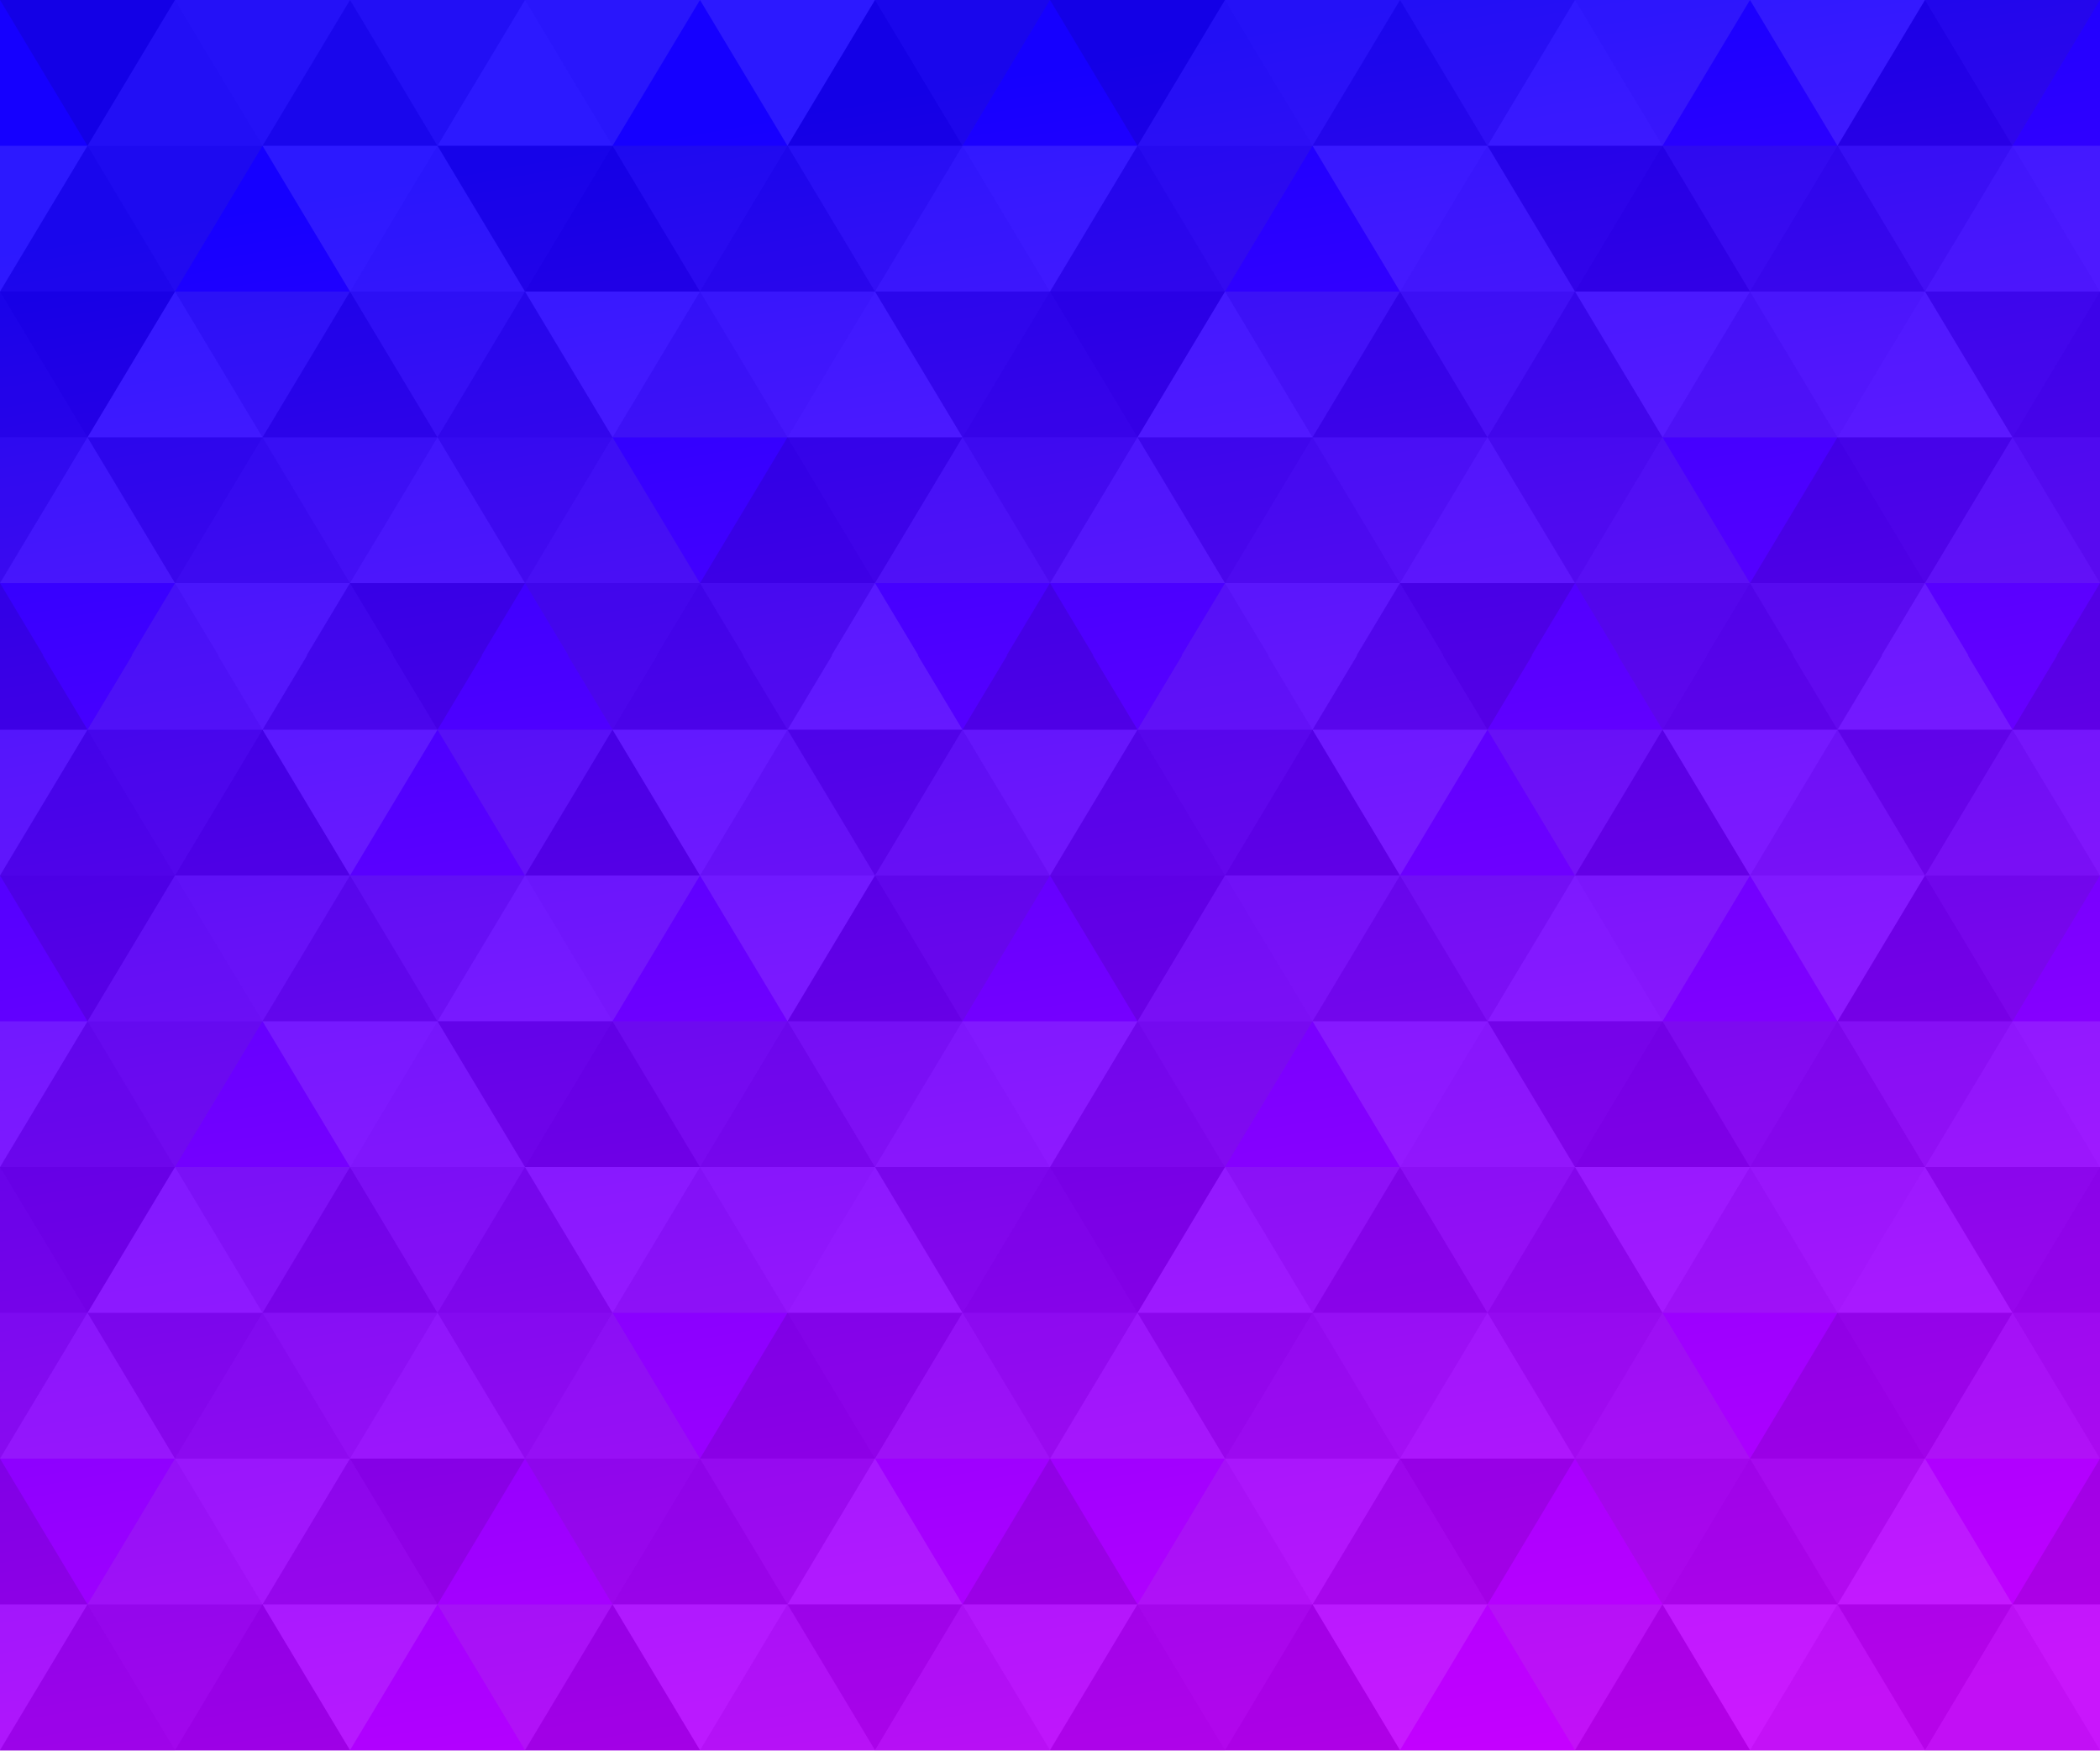
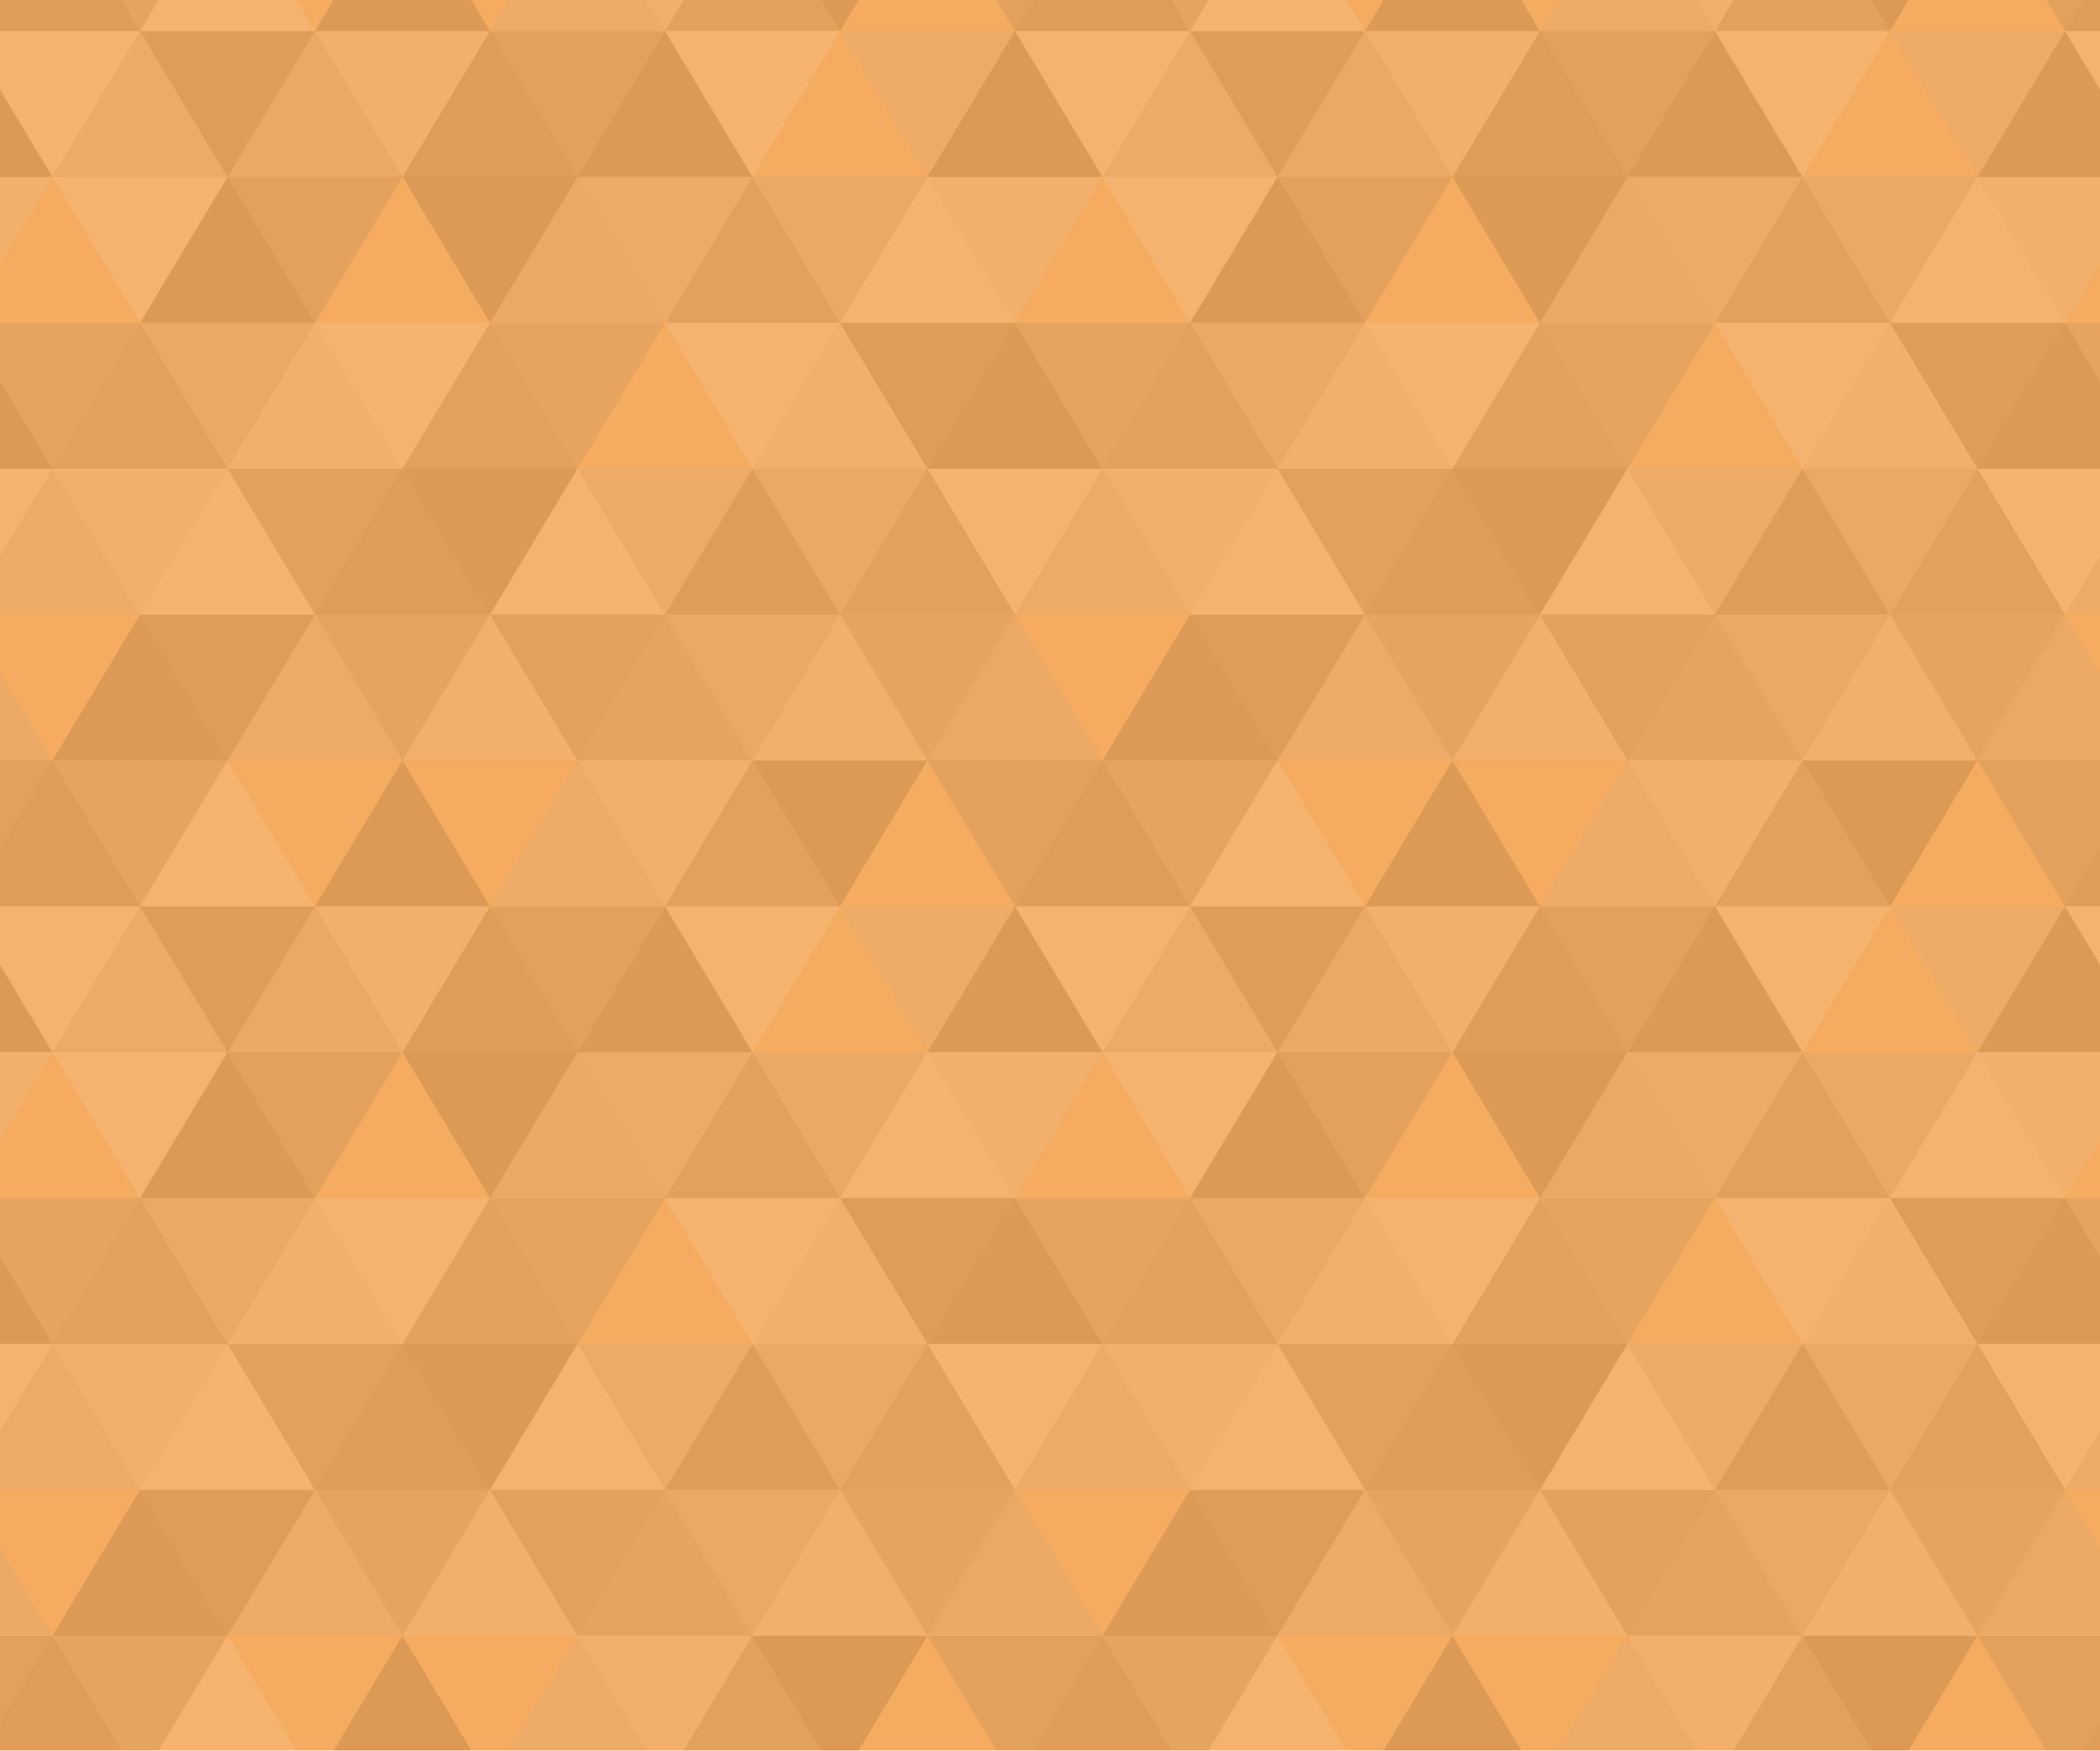
- <svg xmlns="http://www.w3.org/2000/svg" viewBox="0 0 1080 900">
+ <svg xmlns="http://www.w3.org/2000/svg" id="_图层_1" data-name=" 图层 1" version="1.1" viewBox="0 0 1080 900">
  <defs>
-     <linearGradient id="a" gradientUnits="userSpaceOnUse" x1="0" x2="0" y1="0" y2="100%" gradientTransform="rotate(350,780,493)">
-       <stop offset="0" stop-color="#1500FF" />
-       <stop offset="1" stop-color="#C600FF" />
-     </linearGradient>
-     <pattern patternUnits="userSpaceOnUse" id="b" width="540" height="450" x="0" y="0" viewBox="0 0 1080 900">
-       <g fill-opacity="0.1">
-         <polygon fill="#444" points="90 150 0 300 180 300" />
-         <polygon points="90 150 180 0 0 0" />
-         <polygon fill="#AAA" points="270 150 360 0 180 0" />
-         <polygon fill="#DDD" points="450 150 360 300 540 300" />
-         <polygon fill="#999" points="450 150 540 0 360 0" />
-         <polygon points="630 150 540 300 720 300" />
-         <polygon fill="#DDD" points="630 150 720 0 540 0" />
-         <polygon fill="#444" points="810 150 720 300 900 300" />
-         <polygon fill="#FFF" points="810 150 900 0 720 0" />
-         <polygon fill="#DDD" points="990 150 900 300 1080 300" />
-         <polygon fill="#444" points="990 150 1080 0 900 0" />
-         <polygon fill="#DDD" points="90 450 0 600 180 600" />
-         <polygon points="90 450 180 300 0 300" />
-         <polygon fill="#666" points="270 450 180 600 360 600" />
-         <polygon fill="#AAA" points="270 450 360 300 180 300" />
-         <polygon fill="#DDD" points="450 450 360 600 540 600" />
-         <polygon fill="#999" points="450 450 540 300 360 300" />
-         <polygon fill="#999" points="630 450 540 600 720 600" />
-         <polygon fill="#FFF" points="630 450 720 300 540 300" />
-         <polygon points="810 450 720 600 900 600" />
-         <polygon fill="#DDD" points="810 450 900 300 720 300" />
-         <polygon fill="#AAA" points="990 450 900 600 1080 600" />
-         <polygon fill="#444" points="990 450 1080 300 900 300" />
-         <polygon fill="#222" points="90 750 0 900 180 900" />
-         <polygon points="270 750 180 900 360 900" />
-         <polygon fill="#DDD" points="270 750 360 600 180 600" />
-         <polygon points="450 750 540 600 360 600" />
-         <polygon points="630 750 540 900 720 900" />
-         <polygon fill="#444" points="630 750 720 600 540 600" />
-         <polygon fill="#AAA" points="810 750 720 900 900 900" />
-         <polygon fill="#666" points="810 750 900 600 720 600" />
-         <polygon fill="#999" points="990 750 900 900 1080 900" />
-         <polygon fill="#999" points="180 0 90 150 270 150" />
-         <polygon fill="#444" points="360 0 270 150 450 150" />
-         <polygon fill="#FFF" points="540 0 450 150 630 150" />
-         <polygon points="900 0 810 150 990 150" />
-         <polygon fill="#222" points="0 300 -90 450 90 450" />
-         <polygon fill="#FFF" points="0 300 90 150 -90 150" />
-         <polygon fill="#FFF" points="180 300 90 450 270 450" />
-         <polygon fill="#666" points="180 300 270 150 90 150" />
-         <polygon fill="#222" points="360 300 270 450 450 450" />
-         <polygon fill="#FFF" points="360 300 450 150 270 150" />
-         <polygon fill="#444" points="540 300 450 450 630 450" />
-         <polygon fill="#222" points="540 300 630 150 450 150" />
-         <polygon fill="#AAA" points="720 300 630 450 810 450" />
-         <polygon fill="#666" points="720 300 810 150 630 150" />
-         <polygon fill="#FFF" points="900 300 810 450 990 450" />
-         <polygon fill="#999" points="900 300 990 150 810 150" />
-         <polygon points="0 600 -90 750 90 750" />
-         <polygon fill="#666" points="0 600 90 450 -90 450" />
-         <polygon fill="#AAA" points="180 600 90 750 270 750" />
-         <polygon fill="#444" points="180 600 270 450 90 450" />
-         <polygon fill="#444" points="360 600 270 750 450 750" />
-         <polygon fill="#999" points="360 600 450 450 270 450" />
-         <polygon fill="#666" points="540 600 630 450 450 450" />
-         <polygon fill="#222" points="720 600 630 750 810 750" />
-         <polygon fill="#FFF" points="900 600 810 750 990 750" />
-         <polygon fill="#222" points="900 600 990 450 810 450" />
-         <polygon fill="#DDD" points="0 900 90 750 -90 750" />
-         <polygon fill="#444" points="180 900 270 750 90 750" />
-         <polygon fill="#FFF" points="360 900 450 750 270 750" />
-         <polygon fill="#AAA" points="540 900 630 750 450 750" />
-         <polygon fill="#FFF" points="720 900 810 750 630 750" />
-         <polygon fill="#222" points="900 900 990 750 810 750" />
-         <polygon fill="#222" points="1080 300 990 450 1170 450" />
-         <polygon fill="#FFF" points="1080 300 1170 150 990 150" />
-         <polygon points="1080 600 990 750 1170 750" />
-         <polygon fill="#666" points="1080 600 1170 450 990 450" />
-         <polygon fill="#DDD" points="1080 900 1170 750 990 750" />
+     <style>
+       .cls-1 {
+         fill: #fff;
+       }
+ 
+       .cls-1, .cls-2, .cls-3, .cls-4, .cls-5, .cls-6, .cls-7, .cls-8, .cls-9, .cls-10, .cls-11 {
+         stroke-width: 0px;
+       }
+ 
+       .cls-1, .cls-2, .cls-3, .cls-4, .cls-8, .cls-9, .cls-10, .cls-11 {
+         isolation: isolate;
+         opacity: .1;
+       }
+ 
+       .cls-2 {
+         fill: #222;
+       }
+ 
+       .cls-3 {
+         fill: #999;
+       }
+ 
+       .cls-4 {
+         fill: #aaa;
+       }
+ 
+       .cls-5 {
+         fill: url(#b);
+       }
+ 
+       .cls-6 {
+         fill: none;
+       }
+ 
+       .cls-7 {
+         fill: #f5ab60;
+       }
+ 
+       .cls-8 {
+         fill: #000;
+       }
+ 
+       .cls-9 {
+         fill: #666;
+       }
+ 
+       .cls-10 {
+         fill: #444;
+       }
+ 
+       .cls-11 {
+         fill: #ddd;
+       }
+     </style>
+     <pattern id="b" x="0" y="0" width="1080" height="900" patternTransform="translate(-6813 8641) scale(.5)" patternUnits="userSpaceOnUse" viewBox="0 0 1080 900">
+       <g>
+         <rect class="cls-6" width="1080" height="900" />
+         <g>
+           <rect class="cls-6" width="1080" height="900" />
+           <g>
+             <polygon class="cls-10" points="90 150 0 300 180 300 90 150" />
+             <polygon class="cls-8" points="90 150 180 0 0 0 90 150" />
+             <polygon class="cls-4" points="270 150 360 0 180 0 270 150" />
+             <polygon class="cls-11" points="450 150 360 300 540 300 450 150" />
+             <polygon class="cls-3" points="450 150 540 0 360 0 450 150" />
+             <polygon class="cls-8" points="630 150 540 300 720 300 630 150" />
+             <polygon class="cls-11" points="630 150 720 0 540 0 630 150" />
+             <polygon class="cls-10" points="810 150 720 300 900 300 810 150" />
+             <polygon class="cls-1" points="810 150 900 0 720 0 810 150" />
+             <polygon class="cls-11" points="990 150 900 300 1080 300 990 150" />
+             <polygon class="cls-10" points="990 150 1080 0 900 0 990 150" />
+             <polygon class="cls-11" points="90 450 0 600 180 600 90 450" />
+             <polygon class="cls-8" points="90 450 180 300 0 300 90 450" />
+             <polygon class="cls-9" points="270 450 180 600 360 600 270 450" />
+             <polygon class="cls-4" points="270 450 360 300 180 300 270 450" />
+             <polygon class="cls-11" points="450 450 360 600 540 600 450 450" />
+             <polygon class="cls-3" points="450 450 540 300 360 300 450 450" />
+             <polygon class="cls-3" points="630 450 540 600 720 600 630 450" />
+             <polygon class="cls-1" points="630 450 720 300 540 300 630 450" />
+             <polygon class="cls-8" points="810 450 720 600 900 600 810 450" />
+             <polygon class="cls-11" points="810 450 900 300 720 300 810 450" />
+             <polygon class="cls-4" points="990 450 900 600 1080 600 990 450" />
+             <polygon class="cls-10" points="990 450 1080 300 900 300 990 450" />
+             <polygon class="cls-2" points="90 750 0 900 180 900 90 750" />
+             <polygon class="cls-8" points="270 750 180 900 360 900 270 750" />
+             <polygon class="cls-11" points="270 750 360 600 180 600 270 750" />
+             <polygon class="cls-8" points="450 750 540 600 360 600 450 750" />
+             <polygon class="cls-8" points="630 750 540 900 720 900 630 750" />
+             <polygon class="cls-10" points="630 750 720 600 540 600 630 750" />
+             <polygon class="cls-4" points="810 750 720 900 900 900 810 750" />
+             <polygon class="cls-9" points="810 750 900 600 720 600 810 750" />
+             <polygon class="cls-3" points="990 750 900 900 1080 900 990 750" />
+             <polygon class="cls-3" points="180 0 90 150 270 150 180 0" />
+             <polygon class="cls-10" points="360 0 270 150 450 150 360 0" />
+             <polygon class="cls-1" points="540 0 450 150 630 150 540 0" />
+             <polygon class="cls-8" points="900 0 810 150 990 150 900 0" />
+             <polygon class="cls-2" points="0 300 -90 450 90 450 0 300" />
+             <polygon class="cls-1" points="0 300 90 150 -90 150 0 300" />
+             <polygon class="cls-1" points="180 300 90 450 270 450 180 300" />
+             <polygon class="cls-9" points="180 300 270 150 90 150 180 300" />
+             <polygon class="cls-2" points="360 300 270 450 450 450 360 300" />
+             <polygon class="cls-1" points="360 300 450 150 270 150 360 300" />
+             <polygon class="cls-10" points="540 300 450 450 630 450 540 300" />
+             <polygon class="cls-2" points="540 300 630 150 450 150 540 300" />
+             <polygon class="cls-4" points="720 300 630 450 810 450 720 300" />
+             <polygon class="cls-9" points="720 300 810 150 630 150 720 300" />
+             <polygon class="cls-1" points="900 300 810 450 990 450 900 300" />
+             <polygon class="cls-3" points="900 300 990 150 810 150 900 300" />
+             <polygon class="cls-8" points="0 600 -90 750 90 750 0 600" />
+             <polygon class="cls-9" points="0 600 90 450 -90 450 0 600" />
+             <polygon class="cls-4" points="180 600 90 750 270 750 180 600" />
+             <polygon class="cls-10" points="180 600 270 450 90 450 180 600" />
+             <polygon class="cls-10" points="360 600 270 750 450 750 360 600" />
+             <polygon class="cls-3" points="360 600 450 450 270 450 360 600" />
+             <polygon class="cls-9" points="540 600 630 450 450 450 540 600" />
+             <polygon class="cls-2" points="720 600 630 750 810 750 720 600" />
+             <polygon class="cls-1" points="900 600 810 750 990 750 900 600" />
+             <polygon class="cls-2" points="900 600 990 450 810 450 900 600" />
+             <polygon class="cls-11" points="0 900 90 750 -90 750 0 900" />
+             <polygon class="cls-10" points="180 900 270 750 90 750 180 900" />
+             <polygon class="cls-1" points="360 900 450 750 270 750 360 900" />
+             <polygon class="cls-4" points="540 900 630 750 450 750 540 900" />
+             <polygon class="cls-1" points="720 900 810 750 630 750 720 900" />
+             <polygon class="cls-2" points="900 900 990 750 810 750 900 900" />
+             <polygon class="cls-2" points="1080 300 990 450 1170 450 1080 300" />
+             <polygon class="cls-1" points="1080 300 1170 150 990 150 1080 300" />
+             <polygon class="cls-8" points="1080 600 990 750 1170 750 1080 600" />
+             <polygon class="cls-9" points="1080 600 1170 450 990 450 1080 600" />
+             <polygon class="cls-11" points="1080 900 1170 750 990 750 1080 900" />
+           </g>
+         </g>
      </g>
    </pattern>
  </defs>
-   <rect x="0" y="0" fill="url(#a)" width="100%" height="100%" />
-   <rect x="0" y="0" fill="url(#b)" width="100%" height="100%" />
+   <rect class="cls-7" width="1080" height="900" />
+   <rect class="cls-5" width="1080" height="900" />
</svg>
